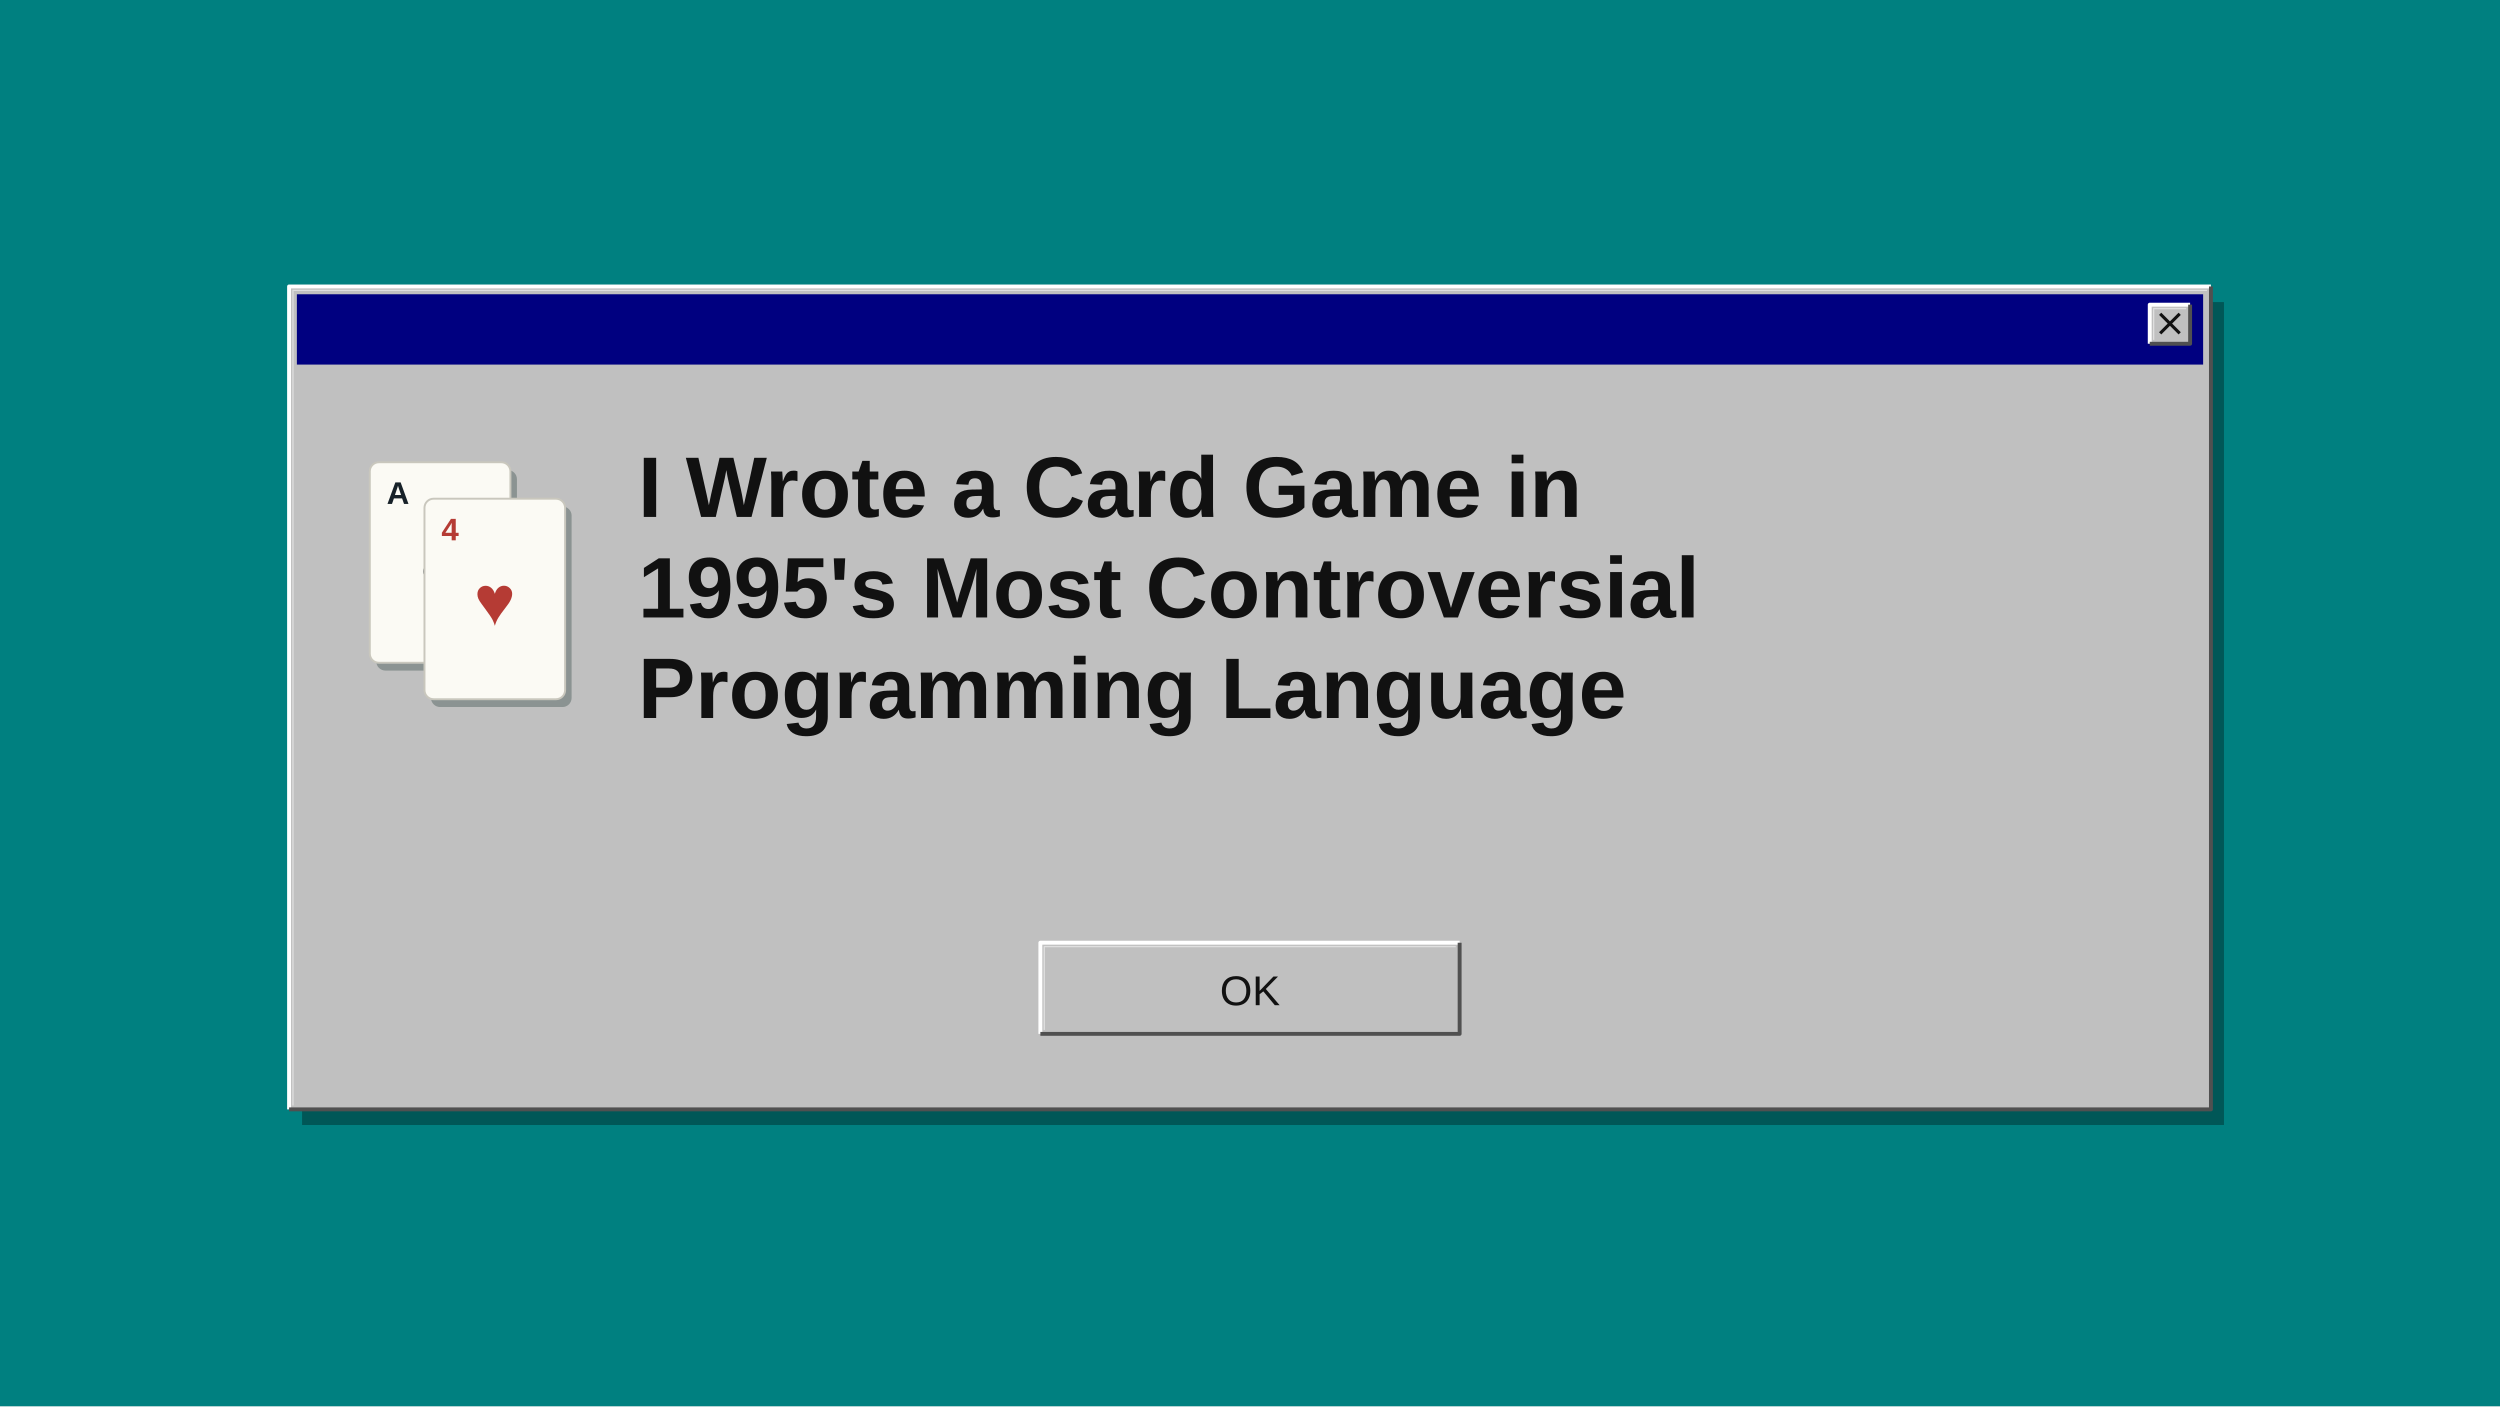
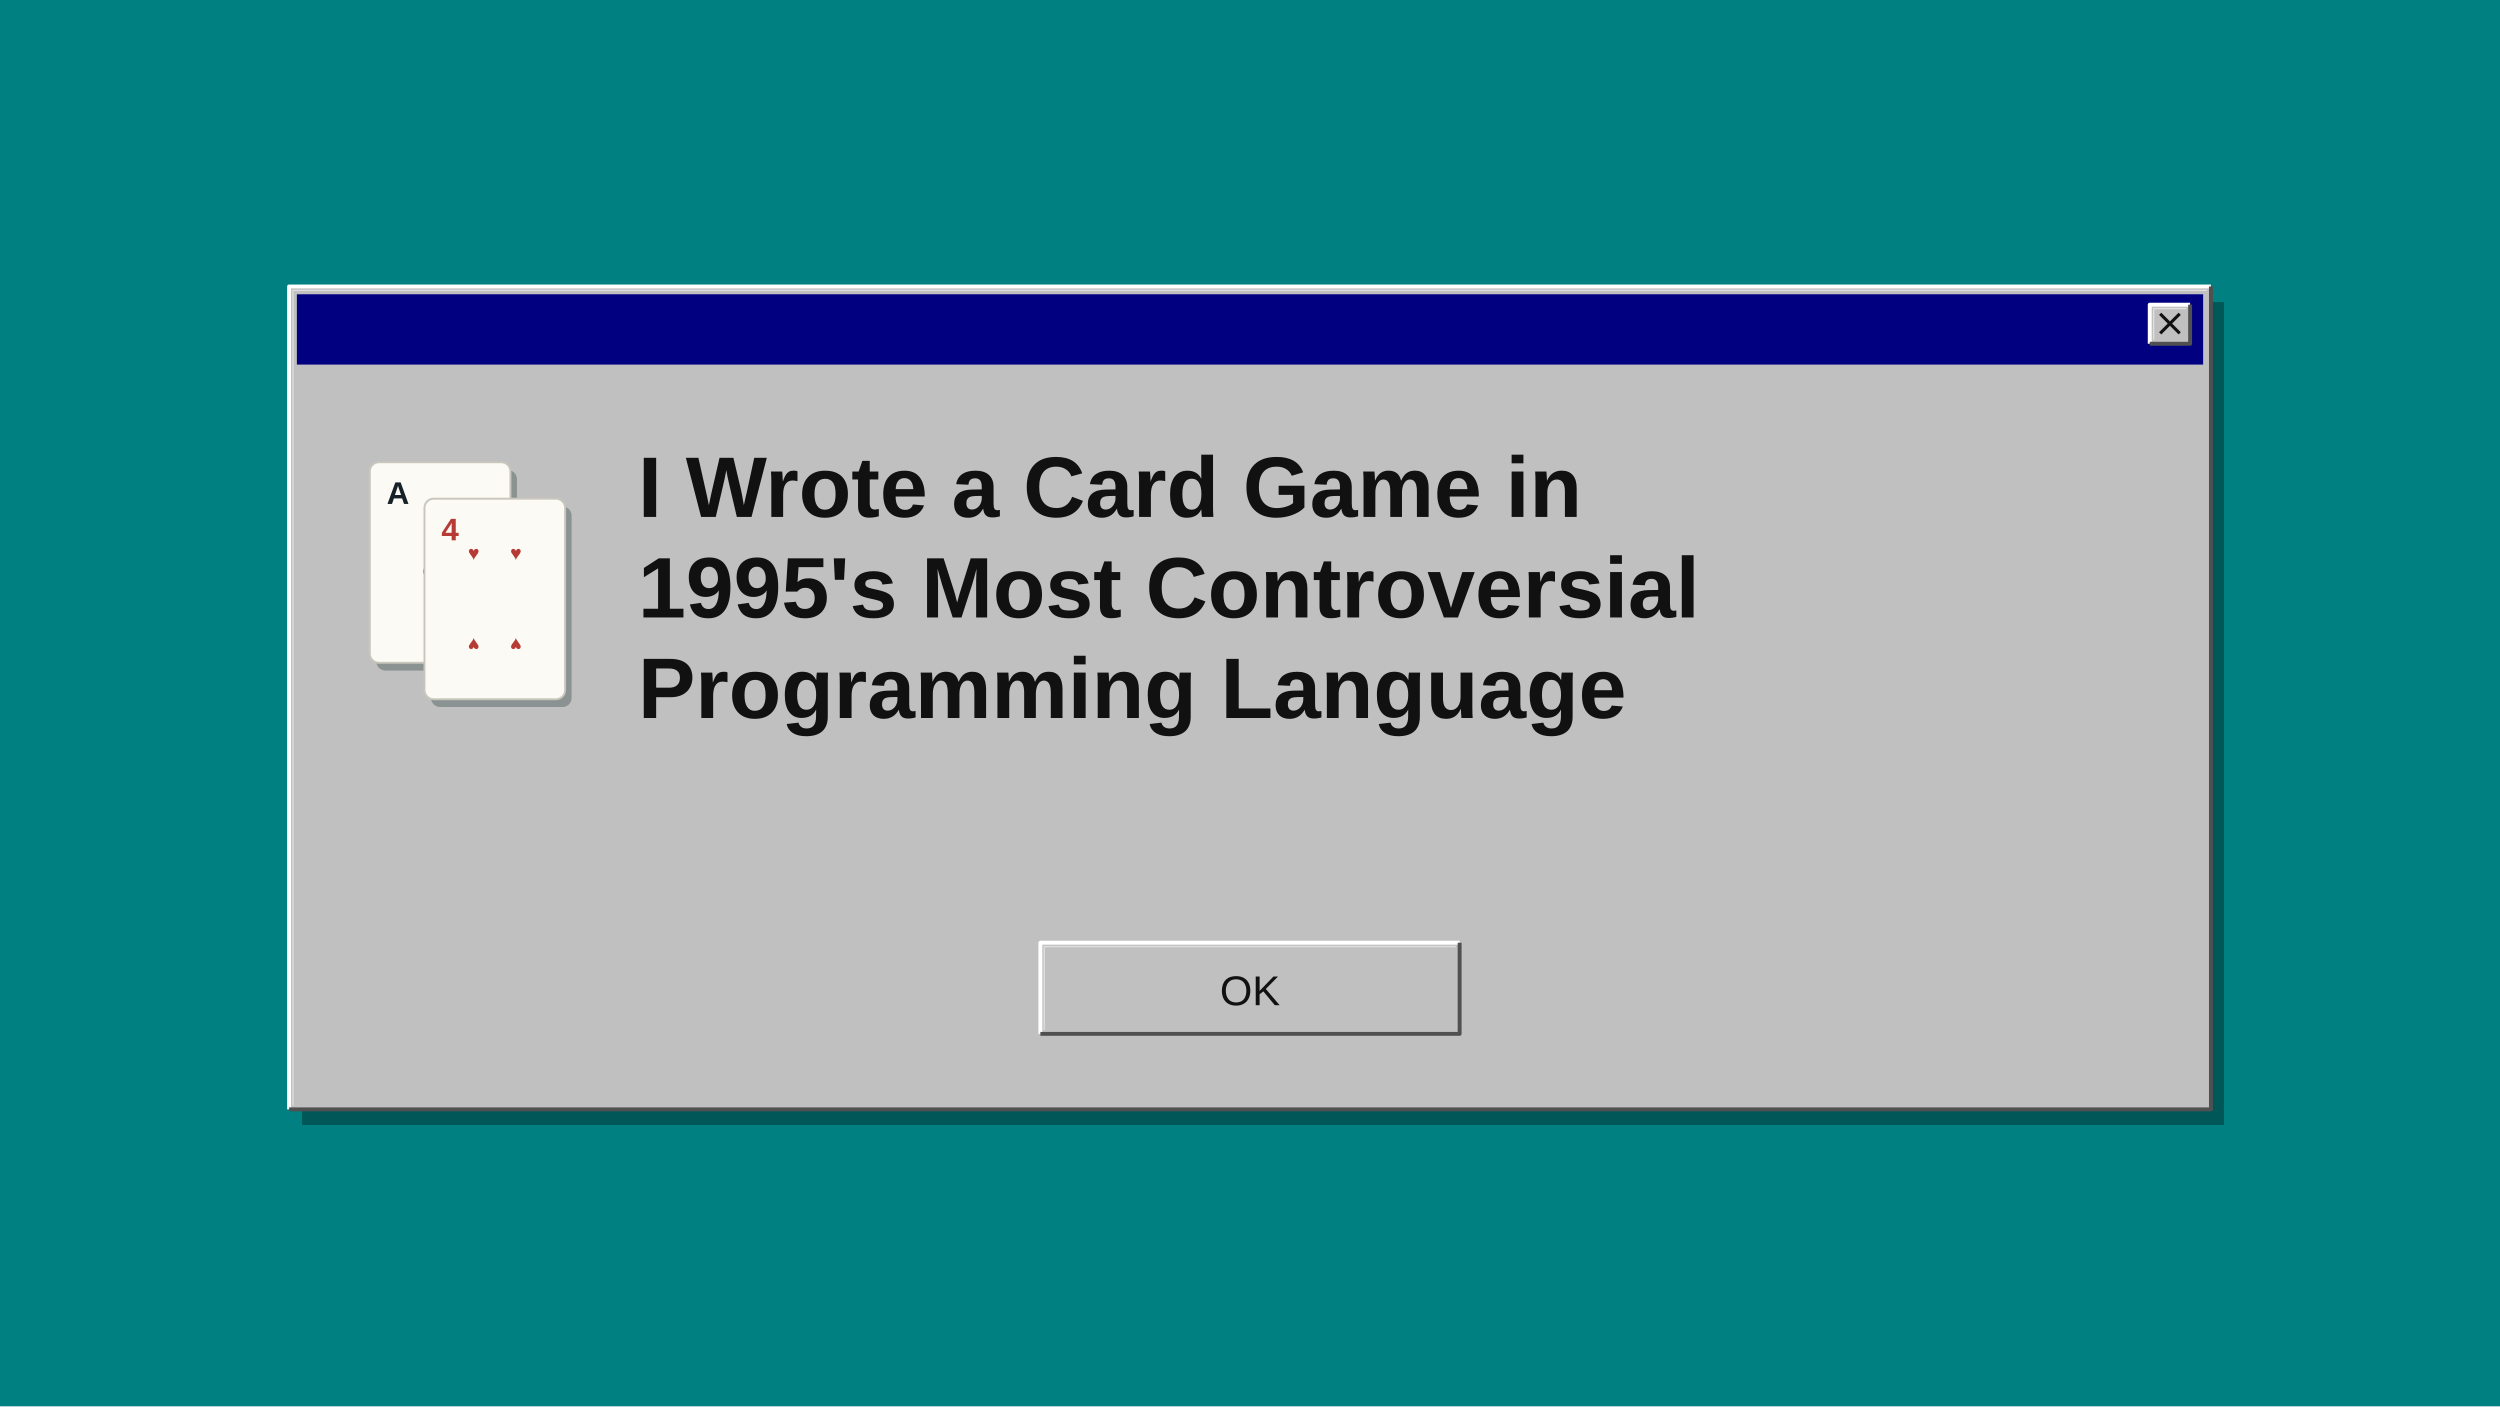
<svg xmlns="http://www.w3.org/2000/svg" width="1920" height="1080" viewBox="0 0 1920 1080" role="img">
  <defs>
    <pattern id="back" width="12" height="12" patternUnits="userSpaceOnUse">
      <path d="M0 6L6 0L12 6L6 12Z" fill="none" stroke="#8fa1c5" stroke-width="1" />
    </pattern>
    <pattern id="felt" width="10" height="10" patternUnits="userSpaceOnUse">
      <path d="M1 2h1M6 7h1" stroke="#ffffff" stroke-opacity=".035" />
    </pattern>
  </defs>
  <rect x="0.00" y="0.00" width="1920.00" height="1080.00" rx="0" fill="#008080" />
  <rect x="232.00" y="232.00" width="1476.00" height="632.00" rx="0" fill="#002e2e" opacity="0.5" />
  <rect x="222.00" y="220.00" width="1476.00" height="632.00" rx="0" fill="#c0c0c0" />
  <path d="M222 852V220H1698" stroke="#ffffff" stroke-width="3" fill="none" stroke-linejoin="round" />
  <path d="M1698 220V852H222" stroke="#505050" stroke-width="3" fill="none" stroke-linejoin="round" />
  <path d="M225 849V223H1695" stroke="#dfdfdf" stroke-width="1" fill="none" stroke-linejoin="round" />
  <rect x="228.00" y="226.00" width="1464.00" height="54.00" rx="0" fill="#000080" />
  <rect x="1651.00" y="234.00" width="31.00" height="30.00" rx="0" fill="#c0c0c0" />
  <path d="M1651 264V234H1682" stroke="#ffffff" stroke-width="3" fill="none" stroke-linejoin="round" />
  <path d="M1682 234V264H1651" stroke="#505050" stroke-width="3" fill="none" stroke-linejoin="round" />
  <path d="M1654 261V237H1679" stroke="#dfdfdf" stroke-width="1" fill="none" stroke-linejoin="round" />
  <path d="M1659 241l15 15m-15 0l15-15" stroke="#111" stroke-width="2.4" fill="none" stroke-linejoin="round" />
  <g opacity="1">
    <rect x="289.00" y="361.00" width="108.00" height="154.00" rx="7" fill="#001e18" opacity="0.28" />
    <rect x="284.00" y="355.00" width="108.00" height="154.00" rx="7" fill="#fbfaf4" stroke="#c9c7bd" stroke-width="1.5" />
    <text x="297.00" y="387.00" font-family="Liberation Sans" font-size="24" font-weight="700" fill="#172128" text-anchor="start" opacity="1" xml:space="preserve">A</text>
    <text x="338.00" y="452.02" font-family="Liberation Sans" font-size="54" font-weight="400" fill="#172128" text-anchor="middle" opacity="1" xml:space="preserve">♠</text>
  </g>
  <g opacity="1">
    <rect x="331.00" y="389.00" width="108.00" height="154.00" rx="7" fill="#001e18" opacity="0.28" />
    <rect x="326.00" y="383.00" width="108.00" height="154.00" rx="7" fill="#fbfaf4" stroke="#c9c7bd" stroke-width="1.5" />
    <text x="339.00" y="415.00" font-family="Liberation Sans" font-size="24" font-weight="700" fill="#b53b34" text-anchor="start" opacity="1" xml:space="preserve">4</text>
-     <text x="380.00" y="480.02" font-family="Liberation Sans" font-size="54" font-weight="400" fill="#b53b34" text-anchor="middle" opacity="1" xml:space="preserve">♥</text>
+     <text x="363.80" y="429.90" font-family="Liberation Sans" font-size="15" font-weight="400" fill="#b53b34" text-anchor="middle" opacity="1" xml:space="preserve">♥</text>
+     <g transform="rotate(180 396.20 495.50)">
+       <text x="396.20" y="500.90" font-family="Liberation Sans" font-size="15" font-weight="400" fill="#b53b34" text-anchor="middle" opacity="1" xml:space="preserve">♥</text>
+     </g>
+     <text x="396.20" y="429.90" font-family="Liberation Sans" font-size="15" font-weight="400" fill="#b53b34" text-anchor="middle" opacity="1" xml:space="preserve">♥</text>
+     <g transform="rotate(180 363.80 495.50)">
+       <text x="363.80" y="500.90" font-family="Liberation Sans" font-size="15" font-weight="400" fill="#b53b34" text-anchor="middle" opacity="1" xml:space="preserve">♥</text>
+     </g>
  </g>
  <text x="490.00" y="397.00" font-family="Liberation Sans" font-size="66" font-weight="700" fill="#111" text-anchor="start" opacity="1" xml:space="preserve">I Wrote a Card Game in</text>
  <text x="490.00" y="474.22" font-family="Liberation Sans" font-size="66" font-weight="700" fill="#111" text-anchor="start" opacity="1" xml:space="preserve">1995's Most Controversial</text>
  <text x="490.00" y="551.44" font-family="Liberation Sans" font-size="66" font-weight="700" fill="#111" text-anchor="start" opacity="1" xml:space="preserve">Programming Language</text>
  <rect x="799.00" y="724.00" width="322.00" height="70.00" rx="0" fill="#c0c0c0" />
  <path d="M799 794V724H1121" stroke="#ffffff" stroke-width="3" fill="none" stroke-linejoin="round" />
  <path d="M1121 724V794H799" stroke="#505050" stroke-width="3" fill="none" stroke-linejoin="round" />
  <path d="M802 791V727H1118" stroke="#dfdfdf" stroke-width="1" fill="none" stroke-linejoin="round" />
  <text x="960.00" y="772.00" font-family="Liberation Sans" font-size="32" font-weight="400" fill="#111" text-anchor="middle" opacity="1" xml:space="preserve">OK</text>
</svg>
